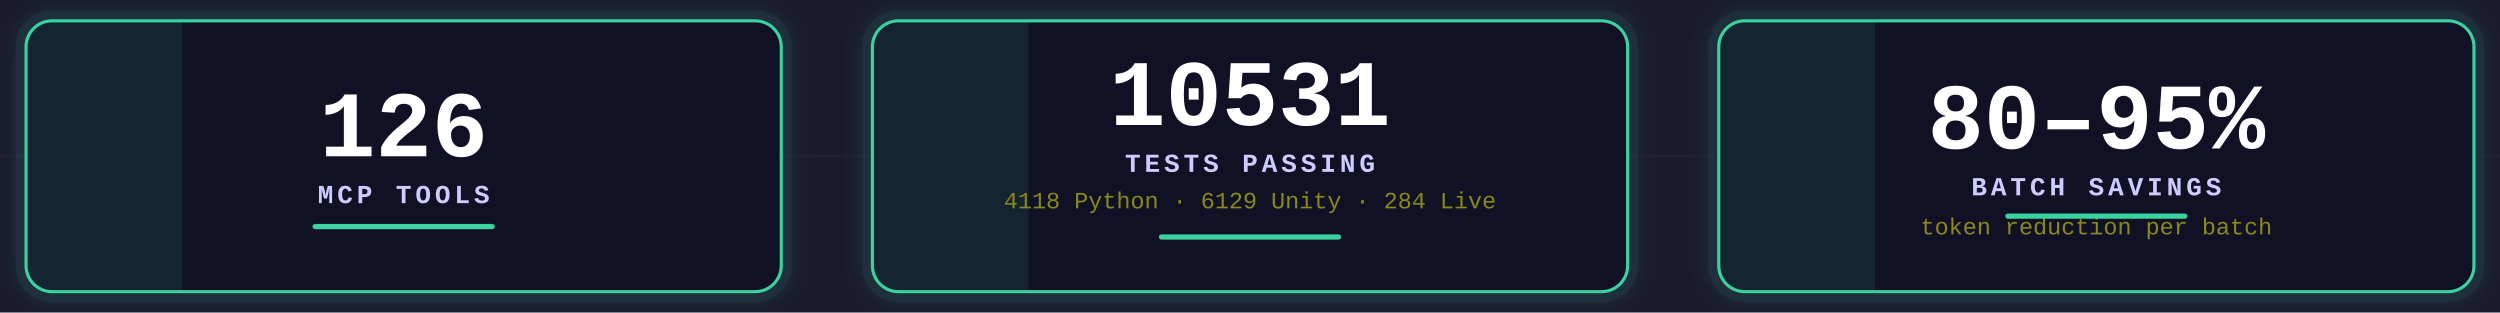
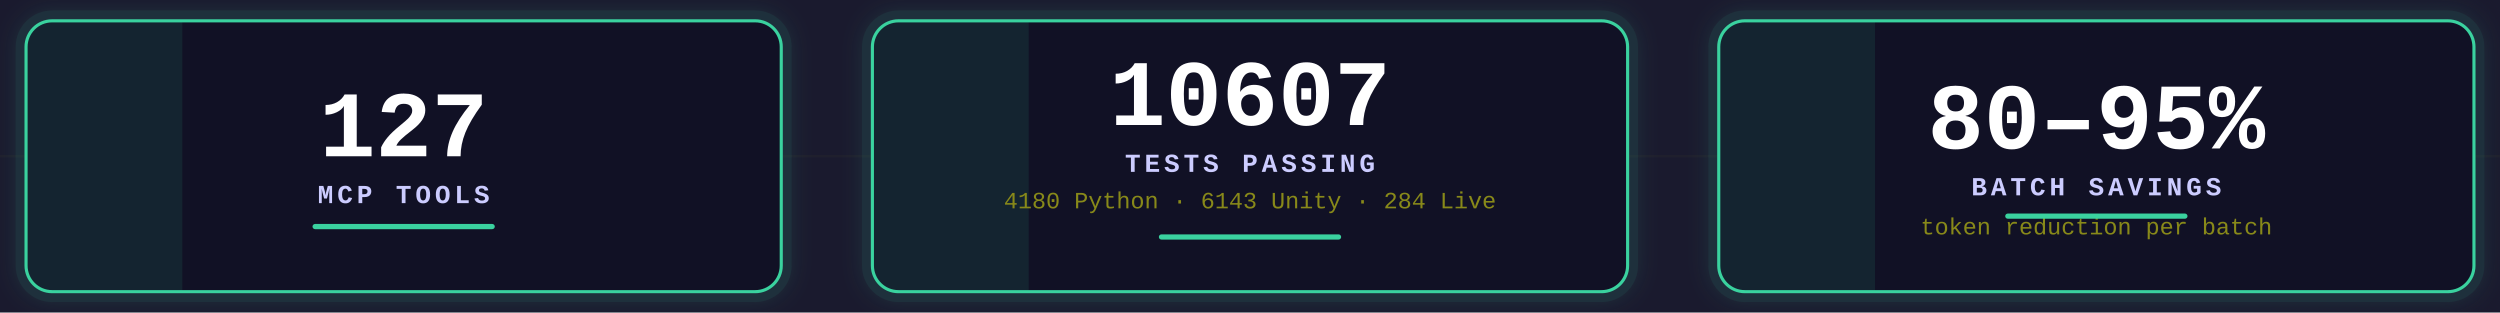
- <svg xmlns="http://www.w3.org/2000/svg" viewBox="0 0 960 120" width="960" height="120" role="img" aria-label="Unity MCP stats: 126 MCP tools, 10531 Tests (4118 Python + 6129 Unity + 284 Live), 80-95% Batch Savings">
+ <svg xmlns="http://www.w3.org/2000/svg" viewBox="0 0 960 120" width="960" height="120" role="img" aria-label="Unity MCP stats: 127 MCP tools, 10607 Tests (4180 Python + 6143 Unity + 284 Live), 80-95% Batch Savings">
  <defs>
    <filter id="sg" x="-25%" y="-30%" width="150%" height="160%">
      <feGaussianBlur stdDeviation="4" result="b" />
      <feMerge>
        <feMergeNode in="b" />
        <feMergeNode in="SourceGraphic" />
      </feMerge>
    </filter>
    <clipPath id="c1">
      <rect x="10" y="8" width="290" height="104" rx="10" />
    </clipPath>
    <clipPath id="c2">
      <rect x="335" y="8" width="290" height="104" rx="10" />
    </clipPath>
    <clipPath id="c3">
      <rect x="660" y="8" width="290" height="104" rx="10" />
    </clipPath>
  </defs>
  <rect width="960" height="120" fill="#1a1a2e" />
  <line x1="0" y1="60" x2="960" y2="60" stroke="#888919" stroke-opacity="0.05" stroke-width="1" />
  <rect x="10" y="8" width="290" height="104" rx="10" fill="none" stroke="#3ad29f" stroke-width="8" opacity="0.12" filter="url(#sg)">
    <animate attributeName="opacity" values="0.25;0.7;0.25" dur="3s" repeatCount="indefinite" begin="0s" />
  </rect>
  <rect x="10" y="8" width="290" height="104" rx="10" fill="#111125" />
  <rect x="10" y="8" width="290" height="104" rx="10" fill="none" stroke="#3ad29f" stroke-width="1.2" />
  <g clip-path="url(#c1)">
    <rect x="10" y="8" width="60" height="104" fill="#3ad29f" fill-opacity="0.10">
      <animateTransform attributeName="transform" type="translate" values="-100,0;400,0" dur="3s" repeatCount="indefinite" begin="0s" />
    </rect>
  </g>
-   <text x="155" y="60" text-anchor="middle" font-family="ui-monospace,SFMono-Regular,'SF Mono',Menlo,Consolas,'Liberation Mono',monospace" font-size="36" font-weight="700" fill="#ffffff">126</text>
+   <text x="155" y="60" text-anchor="middle" font-family="ui-monospace,SFMono-Regular,'SF Mono',Menlo,Consolas,'Liberation Mono',monospace" font-size="36" font-weight="700" fill="#ffffff">127</text>
  <text x="155" y="78" text-anchor="middle" font-family="ui-monospace,SFMono-Regular,'SF Mono',Menlo,Consolas,'Liberation Mono',monospace" font-size="10" font-weight="700" fill="#ccccff" letter-spacing="1.5">MCP TOOLS</text>
  <rect x="120" y="86" width="70" height="2" rx="1" fill="#3ad29f">
    <animate attributeName="opacity" values="0.6;1;0.6" dur="2s" repeatCount="indefinite" begin="0s" />
  </rect>
  <rect x="335" y="8" width="290" height="104" rx="10" fill="none" stroke="#3ad29f" stroke-width="8" opacity="0.12" filter="url(#sg)">
    <animate attributeName="opacity" values="0.25;0.7;0.25" dur="3s" repeatCount="indefinite" begin="0.6s" />
  </rect>
  <rect x="335" y="8" width="290" height="104" rx="10" fill="#111125" />
  <rect x="335" y="8" width="290" height="104" rx="10" fill="none" stroke="#3ad29f" stroke-width="1.2" />
  <g clip-path="url(#c2)">
    <rect x="335" y="8" width="60" height="104" fill="#3ad29f" fill-opacity="0.10">
      <animateTransform attributeName="transform" type="translate" values="-100,0;400,0" dur="3s" repeatCount="indefinite" begin="0.5s" />
    </rect>
  </g>
-   <text x="480" y="48" text-anchor="middle" font-family="ui-monospace,SFMono-Regular,'SF Mono',Menlo,Consolas,'Liberation Mono',monospace" font-size="36" font-weight="700" fill="#ffffff">10531</text>
+   <text x="480" y="48" text-anchor="middle" font-family="ui-monospace,SFMono-Regular,'SF Mono',Menlo,Consolas,'Liberation Mono',monospace" font-size="36" font-weight="700" fill="#ffffff">10607</text>
  <text x="480" y="66" text-anchor="middle" font-family="ui-monospace,SFMono-Regular,'SF Mono',Menlo,Consolas,'Liberation Mono',monospace" font-size="10" font-weight="700" fill="#ccccff" letter-spacing="1.5">TESTS PASSING</text>
-   <text x="480" y="80" text-anchor="middle" font-family="ui-monospace,SFMono-Regular,'SF Mono',Menlo,Consolas,'Liberation Mono',monospace" font-size="9" fill="#888919">4118 Python · 6129 Unity · 284 Live</text>
+   <text x="480" y="80" text-anchor="middle" font-family="ui-monospace,SFMono-Regular,'SF Mono',Menlo,Consolas,'Liberation Mono',monospace" font-size="9" fill="#888919">4180 Python · 6143 Unity · 284 Live</text>
  <rect x="445" y="90" width="70" height="2" rx="1" fill="#3ad29f">
    <animate attributeName="opacity" values="0.6;1;0.6" dur="2s" repeatCount="indefinite" begin="0.4s" />
  </rect>
  <rect x="660" y="8" width="290" height="104" rx="10" fill="none" stroke="#3ad29f" stroke-width="8" opacity="0.12" filter="url(#sg)">
    <animate attributeName="opacity" values="0.25;0.7;0.25" dur="3s" repeatCount="indefinite" begin="1.2s" />
  </rect>
  <rect x="660" y="8" width="290" height="104" rx="10" fill="#111125" />
  <rect x="660" y="8" width="290" height="104" rx="10" fill="none" stroke="#3ad29f" stroke-width="1.2" />
  <g clip-path="url(#c3)">
    <rect x="660" y="8" width="60" height="104" fill="#3ad29f" fill-opacity="0.10">
      <animateTransform attributeName="transform" type="translate" values="-100,0;400,0" dur="3s" repeatCount="indefinite" begin="1.0s" />
    </rect>
  </g>
  <text x="805" y="57" text-anchor="middle" font-family="ui-monospace,SFMono-Regular,'SF Mono',Menlo,Consolas,'Liberation Mono',monospace" font-size="36" font-weight="700" fill="#ffffff">80–95%</text>
  <text x="805" y="75" text-anchor="middle" font-family="ui-monospace,SFMono-Regular,'SF Mono',Menlo,Consolas,'Liberation Mono',monospace" font-size="10" font-weight="700" fill="#ccccff" letter-spacing="1.5">BATCH SAVINGS</text>
  <text x="805" y="90" text-anchor="middle" font-family="ui-monospace,SFMono-Regular,'SF Mono',Menlo,Consolas,'Liberation Mono',monospace" font-size="9" fill="#888919">token reduction per batch</text>
  <rect x="770" y="82" width="70" height="2" rx="1" fill="#3ad29f">
    <animate attributeName="opacity" values="0.6;1;0.6" dur="2s" repeatCount="indefinite" begin="0.8s" />
  </rect>
</svg>
